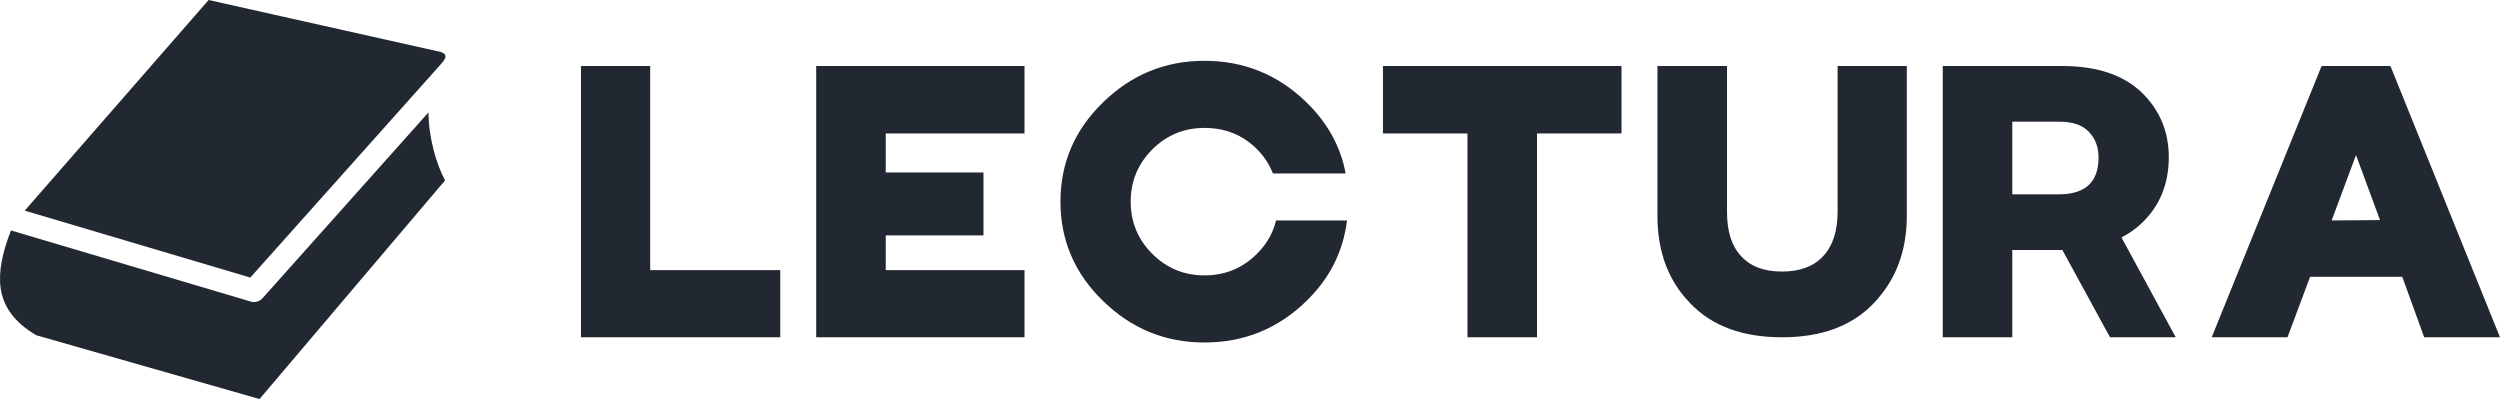
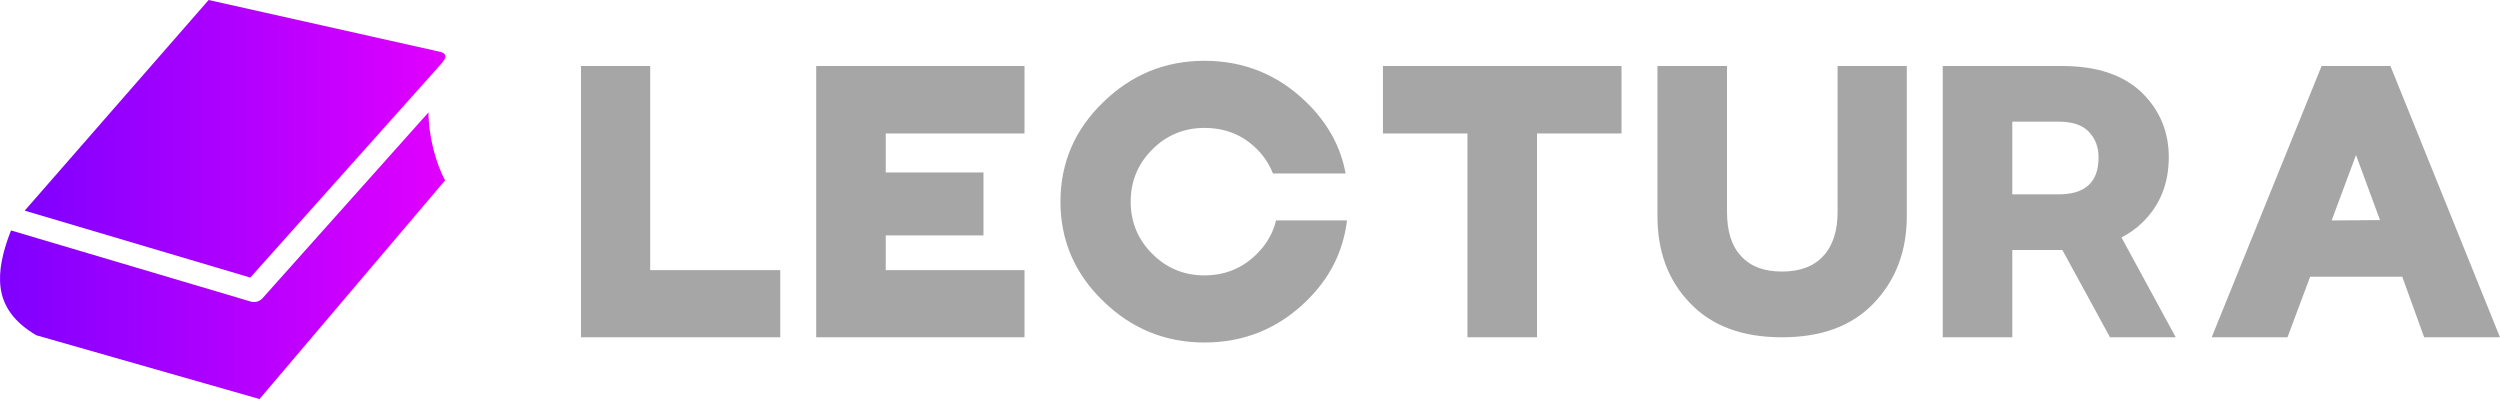
- <svg xmlns="http://www.w3.org/2000/svg" width="266.5" height="42.537" viewBox="0 0 370.058 59.066" class="looka-1j8o68f">
-   <g fill="#222831">
-     <path d="M63.426 16.638 38.86 44.144a1.69 1.69 0 0 1-1.735.497L1.628 34.111C.401 37.233-.255 40.112.094 42.631c.37 2.677 1.937 5.037 5.281 6.995l33.042 9.44L65.88 26.702c-1.324-2.455-2.434-6.392-2.455-10.064" />
-     <path d="M65.245 7.694 30.881.001 3.66 31.179l33.392 9.907L65.108 9.672c.635-.75 1.44-1.534.137-1.979" />
+ <svg xmlns="http://www.w3.org/2000/svg" width="513.5" height="81.961" viewBox="0 0 370.058 59.066" class="looka-1j8o68f">
+   <defs>
+     <linearGradient id="a">
+       <stop stop-color="#7f00ff" offset="0" />
+       <stop stop-color="#e100ff" offset="1" />
+     </linearGradient>
+   </defs>
+   <g transform="translate(-9.722 -13.16)scale(.85387)" fill="url(#a)">
+     <path d="M85.666 34.897 56.897 67.111c-.52.582-1.326.793-2.032.582L13.293 55.361c-1.438 3.656-2.206 7.028-1.797 9.977.433 3.136 2.268 5.9 6.185 8.193l38.696 11.056L88.54 46.684c-1.55-2.875-2.85-7.486-2.875-11.787" />
+     <path d="m87.797 24.423-40.245-9.01-31.88 36.514L54.779 63.53l32.857-36.79c.744-.88 1.686-1.797.161-2.318" />
  </g>
-   <path d="M86 49.926V9.772h10.243V39.99h19.254v9.936zm34.816 0V9.772h30.835v9.987h-20.54v5.766h14.466v9.318H131.11v5.147h20.54v9.936zm57.467.772c-5.817 0-10.81-2.06-14.98-6.126-4.222-4.067-6.333-9.009-6.333-14.723s2.111-10.656 6.332-14.723C167.472 11.06 172.466 9 178.282 9c5.87 0 10.914 2.06 15.084 6.126 3.14 3.037 5.096 6.59 5.817 10.553h-10.76a10.4 10.4 0 0 0-2.367-3.603c-2.11-2.11-4.685-3.14-7.773-3.14-3.038 0-5.612 1.08-7.722 3.191s-3.192 4.685-3.192 7.722 1.081 5.611 3.192 7.722 4.684 3.192 7.722 3.192c3.088 0 5.662-1.081 7.773-3.192 1.441-1.442 2.368-3.037 2.831-4.942h10.502c-.566 4.582-2.523 8.545-6.023 11.943-4.17 4.067-9.215 6.126-15.083 6.126m38.934-.772V19.759h-12.509V9.772h35.314v9.987h-12.509v30.167zm46.554 0c-5.817 0-10.347-1.648-13.59-5.045-3.244-3.346-4.84-7.619-4.84-12.921V9.772h10.296v21.57c0 2.883.67 5.045 2.06 6.538 1.39 1.544 3.397 2.316 6.074 2.316s4.736-.772 6.126-2.316c1.39-1.493 2.11-3.655 2.11-6.538V9.772h10.245V31.96c0 5.25-1.648 9.523-4.89 12.92s-7.774 5.046-13.591 5.046m23.8 0V9.772h17.709c5.044 0 8.957 1.287 11.685 3.861 2.729 2.626 4.067 5.869 4.067 9.627 0 3.964-1.338 7.258-4.067 9.832-.875.824-1.853 1.493-2.934 2.06l8.03 14.774h-9.729l-7.052-12.921h-7.413v12.92zm10.296-21.158h6.846c3.964 0 5.92-1.802 5.92-5.457 0-1.544-.463-2.78-1.441-3.81s-2.471-1.492-4.479-1.492h-6.846zm29.514 21.158 16.267-40.154h10.193l16.216 40.154h-11.223l-3.243-8.958H341.95l-3.346 8.958zm17.76-17.297 7.155-.052-3.552-9.626z" fill="#222831" />
+   <path d="M86 49.926V9.772h10.243V39.99h19.254v9.936zm34.816 0V9.772h30.835v9.987h-20.54v5.766h14.466v9.318H131.11v5.147h20.54v9.936zm57.467.772c-5.817 0-10.81-2.06-14.98-6.126-4.222-4.067-6.333-9.009-6.333-14.723s2.111-10.656 6.332-14.723C167.472 11.06 172.466 9 178.282 9c5.87 0 10.914 2.06 15.084 6.126 3.14 3.037 5.096 6.59 5.817 10.553h-10.76a10.4 10.4 0 0 0-2.367-3.603c-2.11-2.11-4.685-3.14-7.773-3.14-3.038 0-5.612 1.08-7.722 3.191s-3.192 4.685-3.192 7.722 1.081 5.611 3.192 7.722 4.684 3.192 7.722 3.192c3.088 0 5.662-1.081 7.773-3.192 1.441-1.442 2.368-3.037 2.831-4.942h10.502c-.566 4.582-2.523 8.545-6.023 11.943-4.17 4.067-9.215 6.126-15.083 6.126m38.934-.772V19.759h-12.509V9.772h35.314v9.987h-12.509v30.167zm46.554 0c-5.817 0-10.347-1.648-13.59-5.045-3.244-3.346-4.84-7.619-4.84-12.921V9.772h10.296v21.57c0 2.883.67 5.045 2.06 6.538 1.39 1.544 3.397 2.316 6.074 2.316s4.736-.772 6.126-2.316c1.39-1.493 2.11-3.655 2.11-6.538V9.772h10.245V31.96c0 5.25-1.648 9.523-4.89 12.92s-7.774 5.046-13.591 5.046m23.8 0V9.772h17.709c5.044 0 8.957 1.287 11.685 3.861 2.729 2.626 4.067 5.869 4.067 9.627 0 3.964-1.338 7.258-4.067 9.832-.875.824-1.853 1.493-2.934 2.06l8.03 14.774h-9.729l-7.052-12.921h-7.413v12.92zm10.296-21.158h6.846c3.964 0 5.92-1.802 5.92-5.457 0-1.544-.463-2.78-1.441-3.81s-2.471-1.492-4.479-1.492h-6.846zm29.514 21.158 16.267-40.154h10.193l16.216 40.154h-11.223l-3.243-8.958H341.95l-3.346 8.958zm17.76-17.297 7.155-.052-3.552-9.626z" fill="#a6a6a6" />
</svg>
